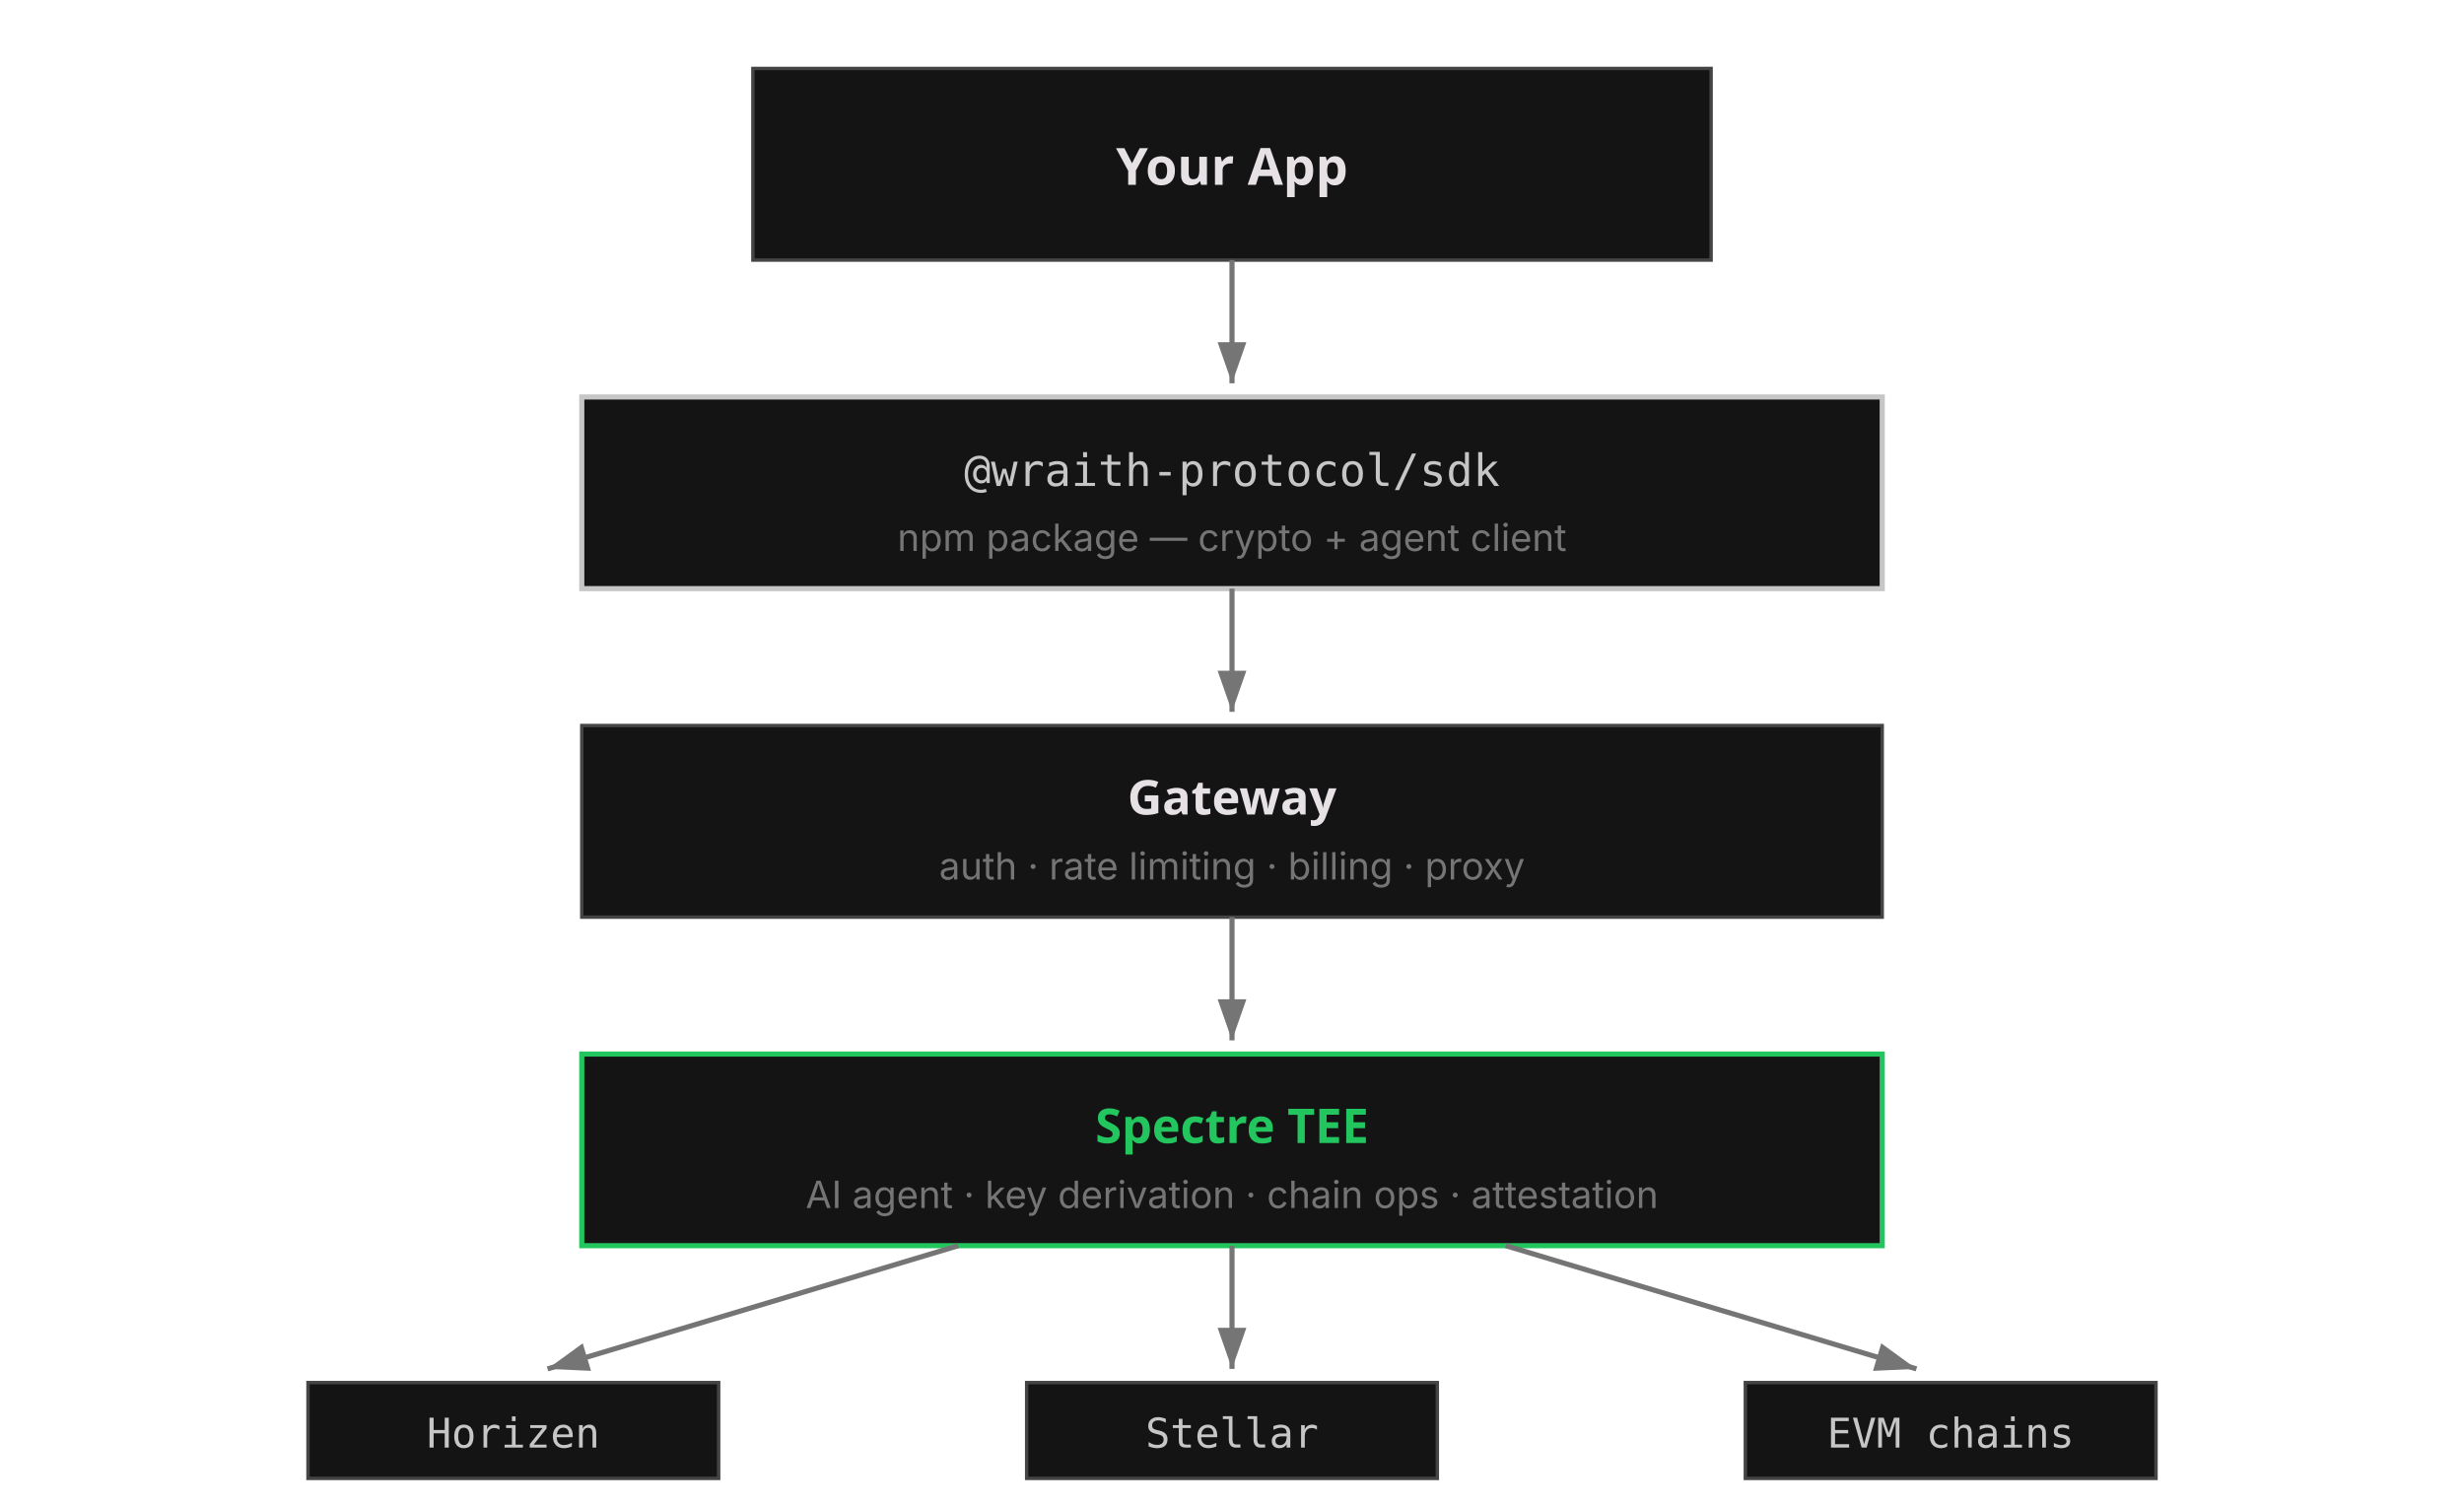
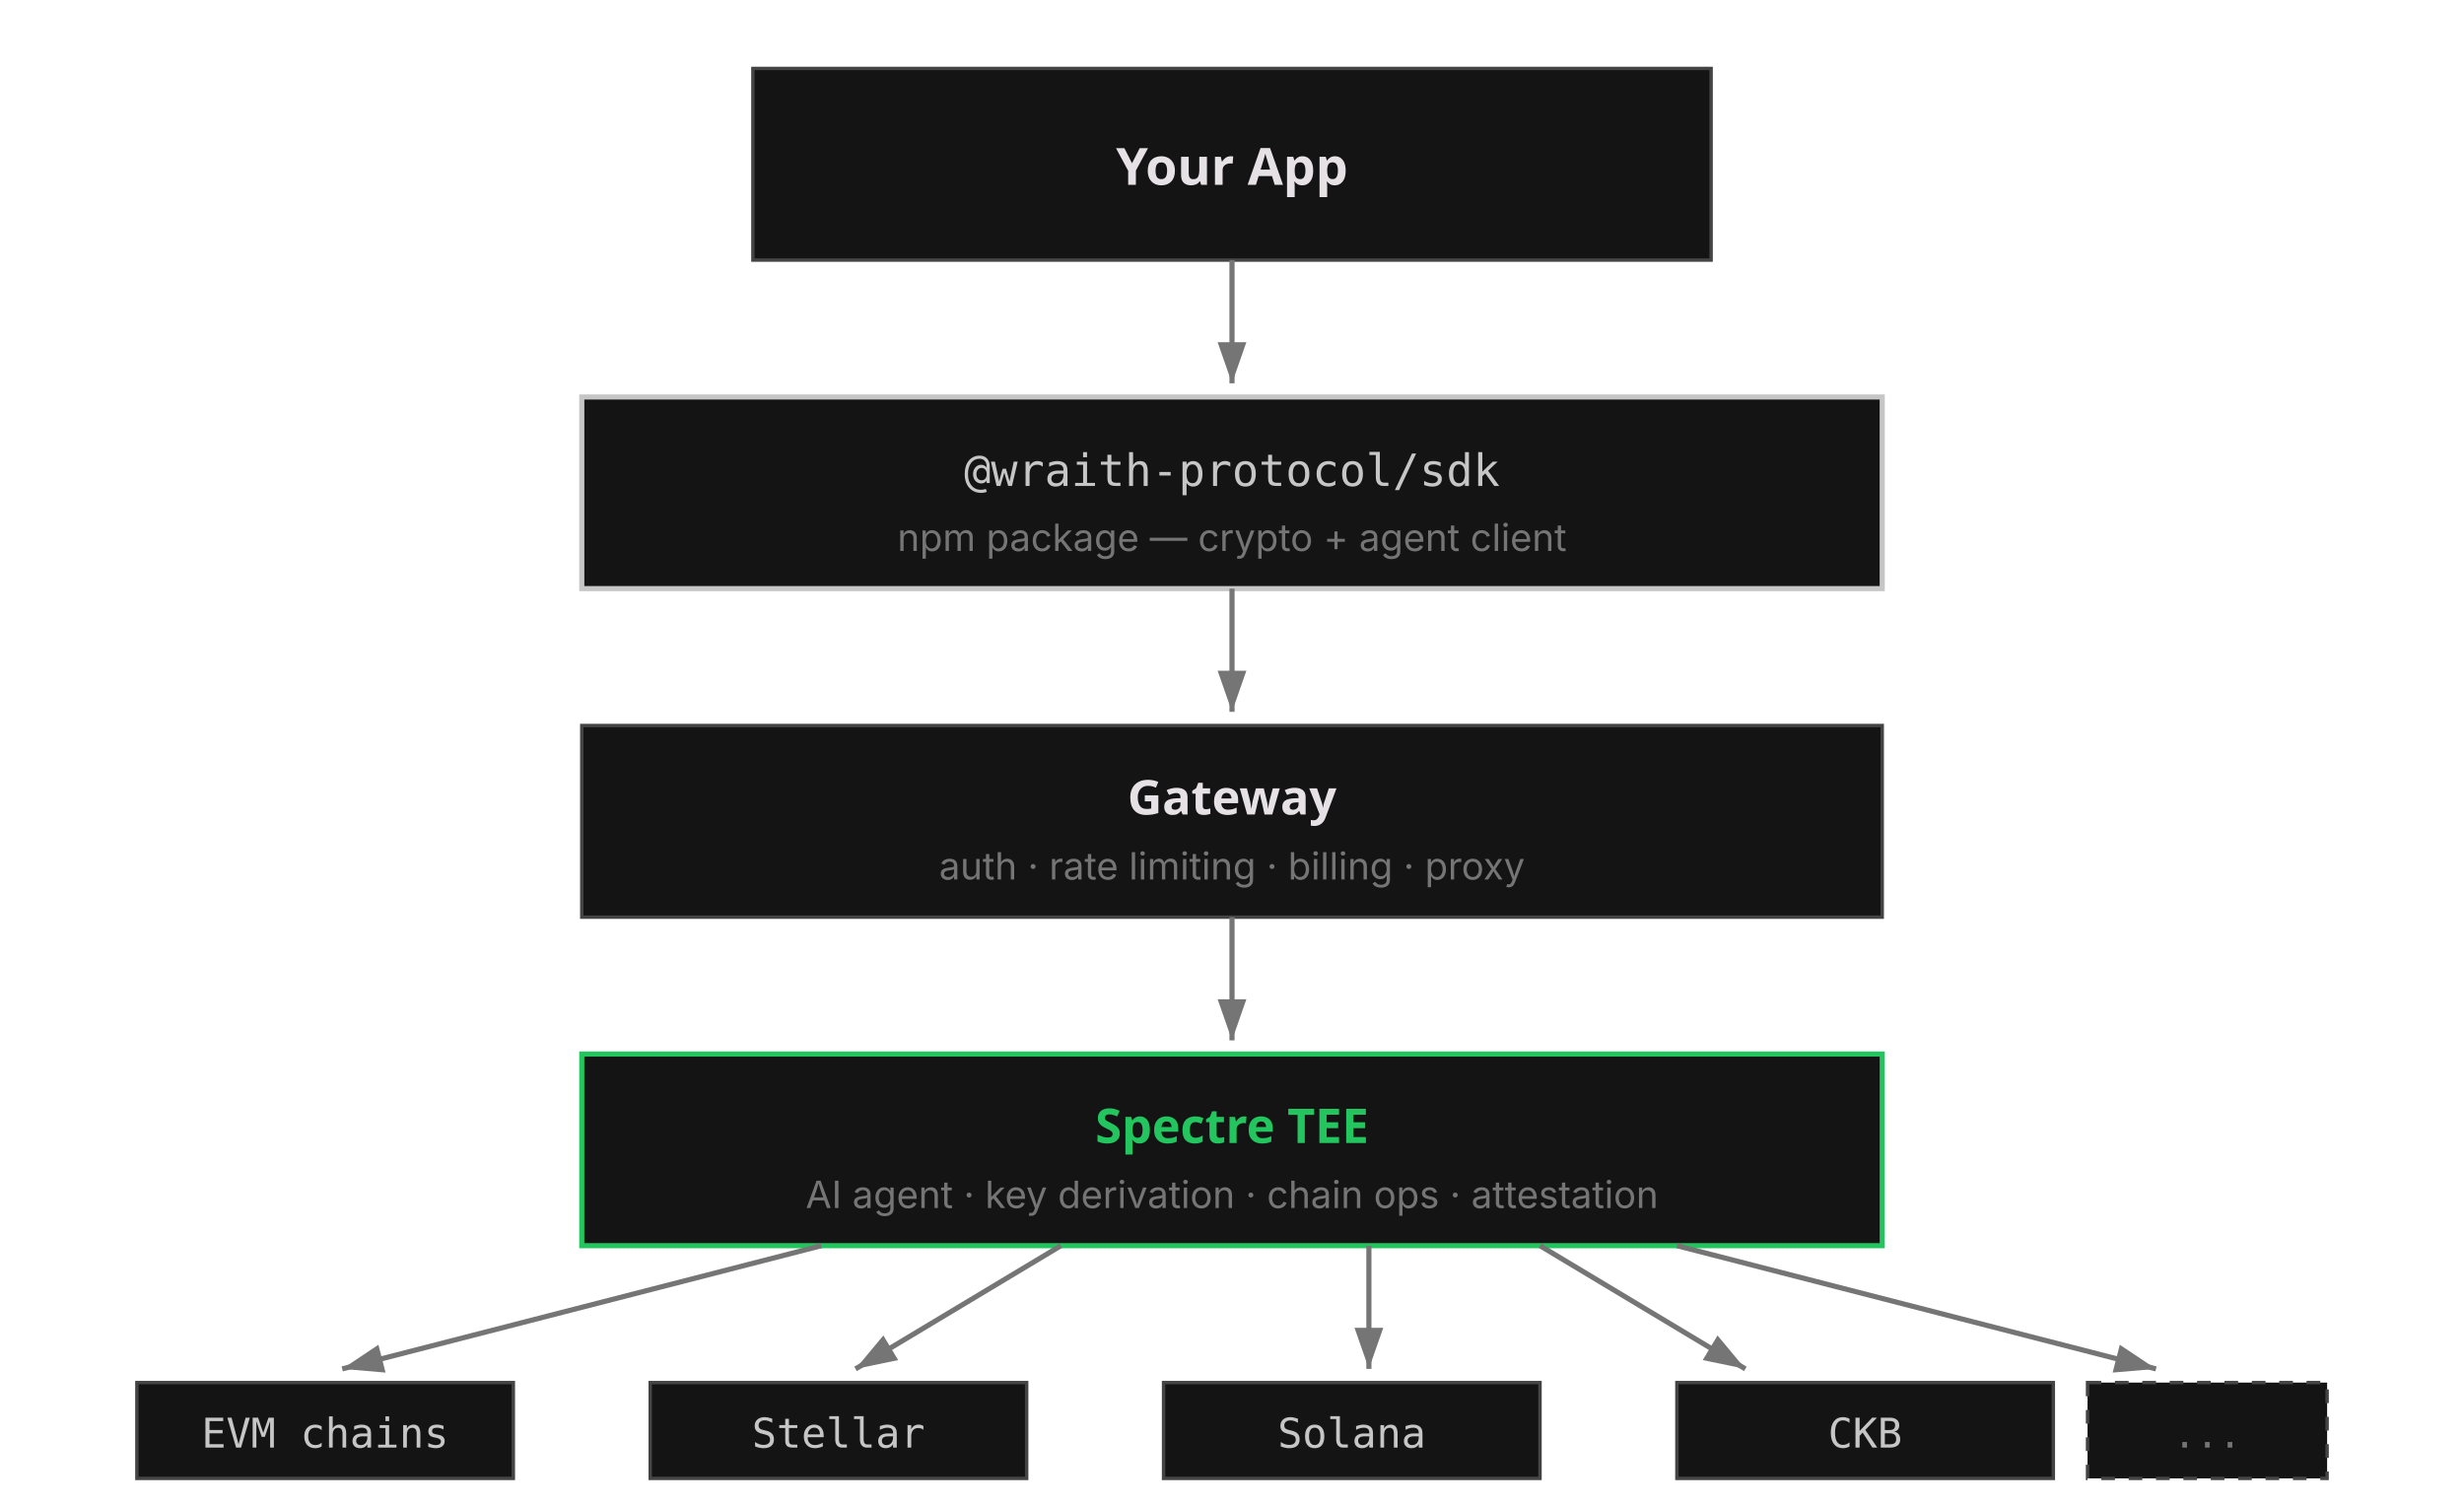
<svg xmlns="http://www.w3.org/2000/svg" viewBox="0 0 720 440">
  <rect width="720" height="440" fill="transparent" />
  <defs>
    <marker id="arrow" viewBox="0 0 10 7" refX="10" refY="3.5" markerWidth="8" markerHeight="6" orient="auto-start-reverse">
      <path d="M 0 0 L 10 3.5 L 0 7" fill="#767575" />
    </marker>
  </defs>
  <rect x="220" y="20" width="280" height="56" fill="#141414" stroke="#444444" stroke-width="1" />
  <text x="360" y="54" text-anchor="middle" fill="#e6e1e5" font-family="Space Grotesk, sans-serif" font-weight="600" font-size="15">Your App</text>
  <line x1="360" y1="76" x2="360" y2="112" stroke="#767575" stroke-width="1.5" marker-end="url(#arrow)" />
  <rect x="170" y="116" width="380" height="56" fill="#141414" stroke="#c6c6c7" stroke-width="1.5" />
  <text x="360" y="142" text-anchor="middle" fill="#c6c6c7" font-family="JetBrains Mono, monospace" font-weight="500" font-size="13">@wraith-protocol/sdk</text>
  <text x="360" y="161" text-anchor="middle" fill="#767575" font-family="Inter, sans-serif" font-size="11">npm package — crypto + agent client</text>
  <line x1="360" y1="172" x2="360" y2="208" stroke="#767575" stroke-width="1.5" marker-end="url(#arrow)" />
  <rect x="170" y="212" width="380" height="56" fill="#141414" stroke="#444444" stroke-width="1" />
  <text x="360" y="238" text-anchor="middle" fill="#e6e1e5" font-family="Space Grotesk, sans-serif" font-weight="600" font-size="14">Gateway</text>
  <text x="360" y="257" text-anchor="middle" fill="#767575" font-family="Inter, sans-serif" font-size="11">auth · rate limiting · billing · proxy</text>
  <line x1="360" y1="268" x2="360" y2="304" stroke="#767575" stroke-width="1.5" marker-end="url(#arrow)" />
  <rect x="170" y="308" width="380" height="56" fill="#141414" stroke="#22c55e" stroke-width="1.5" />
  <text x="360" y="334" text-anchor="middle" fill="#22c55e" font-family="Space Grotesk, sans-serif" font-weight="600" font-size="14">Spectre TEE</text>
  <text x="360" y="353" text-anchor="middle" fill="#767575" font-family="Inter, sans-serif" font-size="11">AI agent · key derivation · chain ops · attestation</text>
-   <line x1="280" y1="364" x2="160" y2="400" stroke="#767575" stroke-width="1.5" marker-end="url(#arrow)" />
-   <line x1="360" y1="364" x2="360" y2="400" stroke="#767575" stroke-width="1.5" marker-end="url(#arrow)" />
-   <line x1="440" y1="364" x2="560" y2="400" stroke="#767575" stroke-width="1.5" marker-end="url(#arrow)" />
-   <rect x="90" y="404" width="120" height="28" fill="#141414" stroke="#444444" stroke-width="1" />
-   <text x="150" y="423" text-anchor="middle" fill="#c6c6c7" font-family="JetBrains Mono, monospace" font-size="12">Horizen</text>
-   <rect x="300" y="404" width="120" height="28" fill="#141414" stroke="#444444" stroke-width="1" />
-   <text x="360" y="423" text-anchor="middle" fill="#c6c6c7" font-family="JetBrains Mono, monospace" font-size="12">Stellar</text>
-   <rect x="510" y="404" width="120" height="28" fill="#141414" stroke="#444444" stroke-width="1" />
-   <text x="570" y="423" text-anchor="middle" fill="#c6c6c7" font-family="JetBrains Mono, monospace" font-size="12">EVM chains</text>
+   <line x1="240" y1="364" x2="100" y2="400" stroke="#767575" stroke-width="1.5" marker-end="url(#arrow)" />
+   <line x1="310" y1="364" x2="250" y2="400" stroke="#767575" stroke-width="1.5" marker-end="url(#arrow)" />
+   <line x1="400" y1="364" x2="400" y2="400" stroke="#767575" stroke-width="1.5" marker-end="url(#arrow)" />
+   <line x1="450" y1="364" x2="510" y2="400" stroke="#767575" stroke-width="1.5" marker-end="url(#arrow)" />
+   <line x1="490" y1="364" x2="630" y2="400" stroke="#767575" stroke-width="1.5" marker-end="url(#arrow)" />
+   <rect x="40" y="404" width="110" height="28" fill="#141414" stroke="#444444" stroke-width="1" />
+   <text x="95" y="423" text-anchor="middle" fill="#c6c6c7" font-family="JetBrains Mono, monospace" font-size="12">EVM chains</text>
+   <rect x="190" y="404" width="110" height="28" fill="#141414" stroke="#444444" stroke-width="1" />
+   <text x="245" y="423" text-anchor="middle" fill="#c6c6c7" font-family="JetBrains Mono, monospace" font-size="12">Stellar</text>
+   <rect x="340" y="404" width="110" height="28" fill="#141414" stroke="#444444" stroke-width="1" />
+   <text x="395" y="423" text-anchor="middle" fill="#c6c6c7" font-family="JetBrains Mono, monospace" font-size="12">Solana</text>
+   <rect x="490" y="404" width="110" height="28" fill="#141414" stroke="#444444" stroke-width="1" />
+   <text x="545" y="423" text-anchor="middle" fill="#c6c6c7" font-family="JetBrains Mono, monospace" font-size="12">CKB</text>
+   <rect x="610" y="404" width="70" height="28" fill="#141414" stroke="#444444" stroke-width="1" stroke-dasharray="4,4" />
+   <text x="645" y="423" text-anchor="middle" fill="#767575" font-family="JetBrains Mono, monospace" font-size="11">...</text>
</svg>
